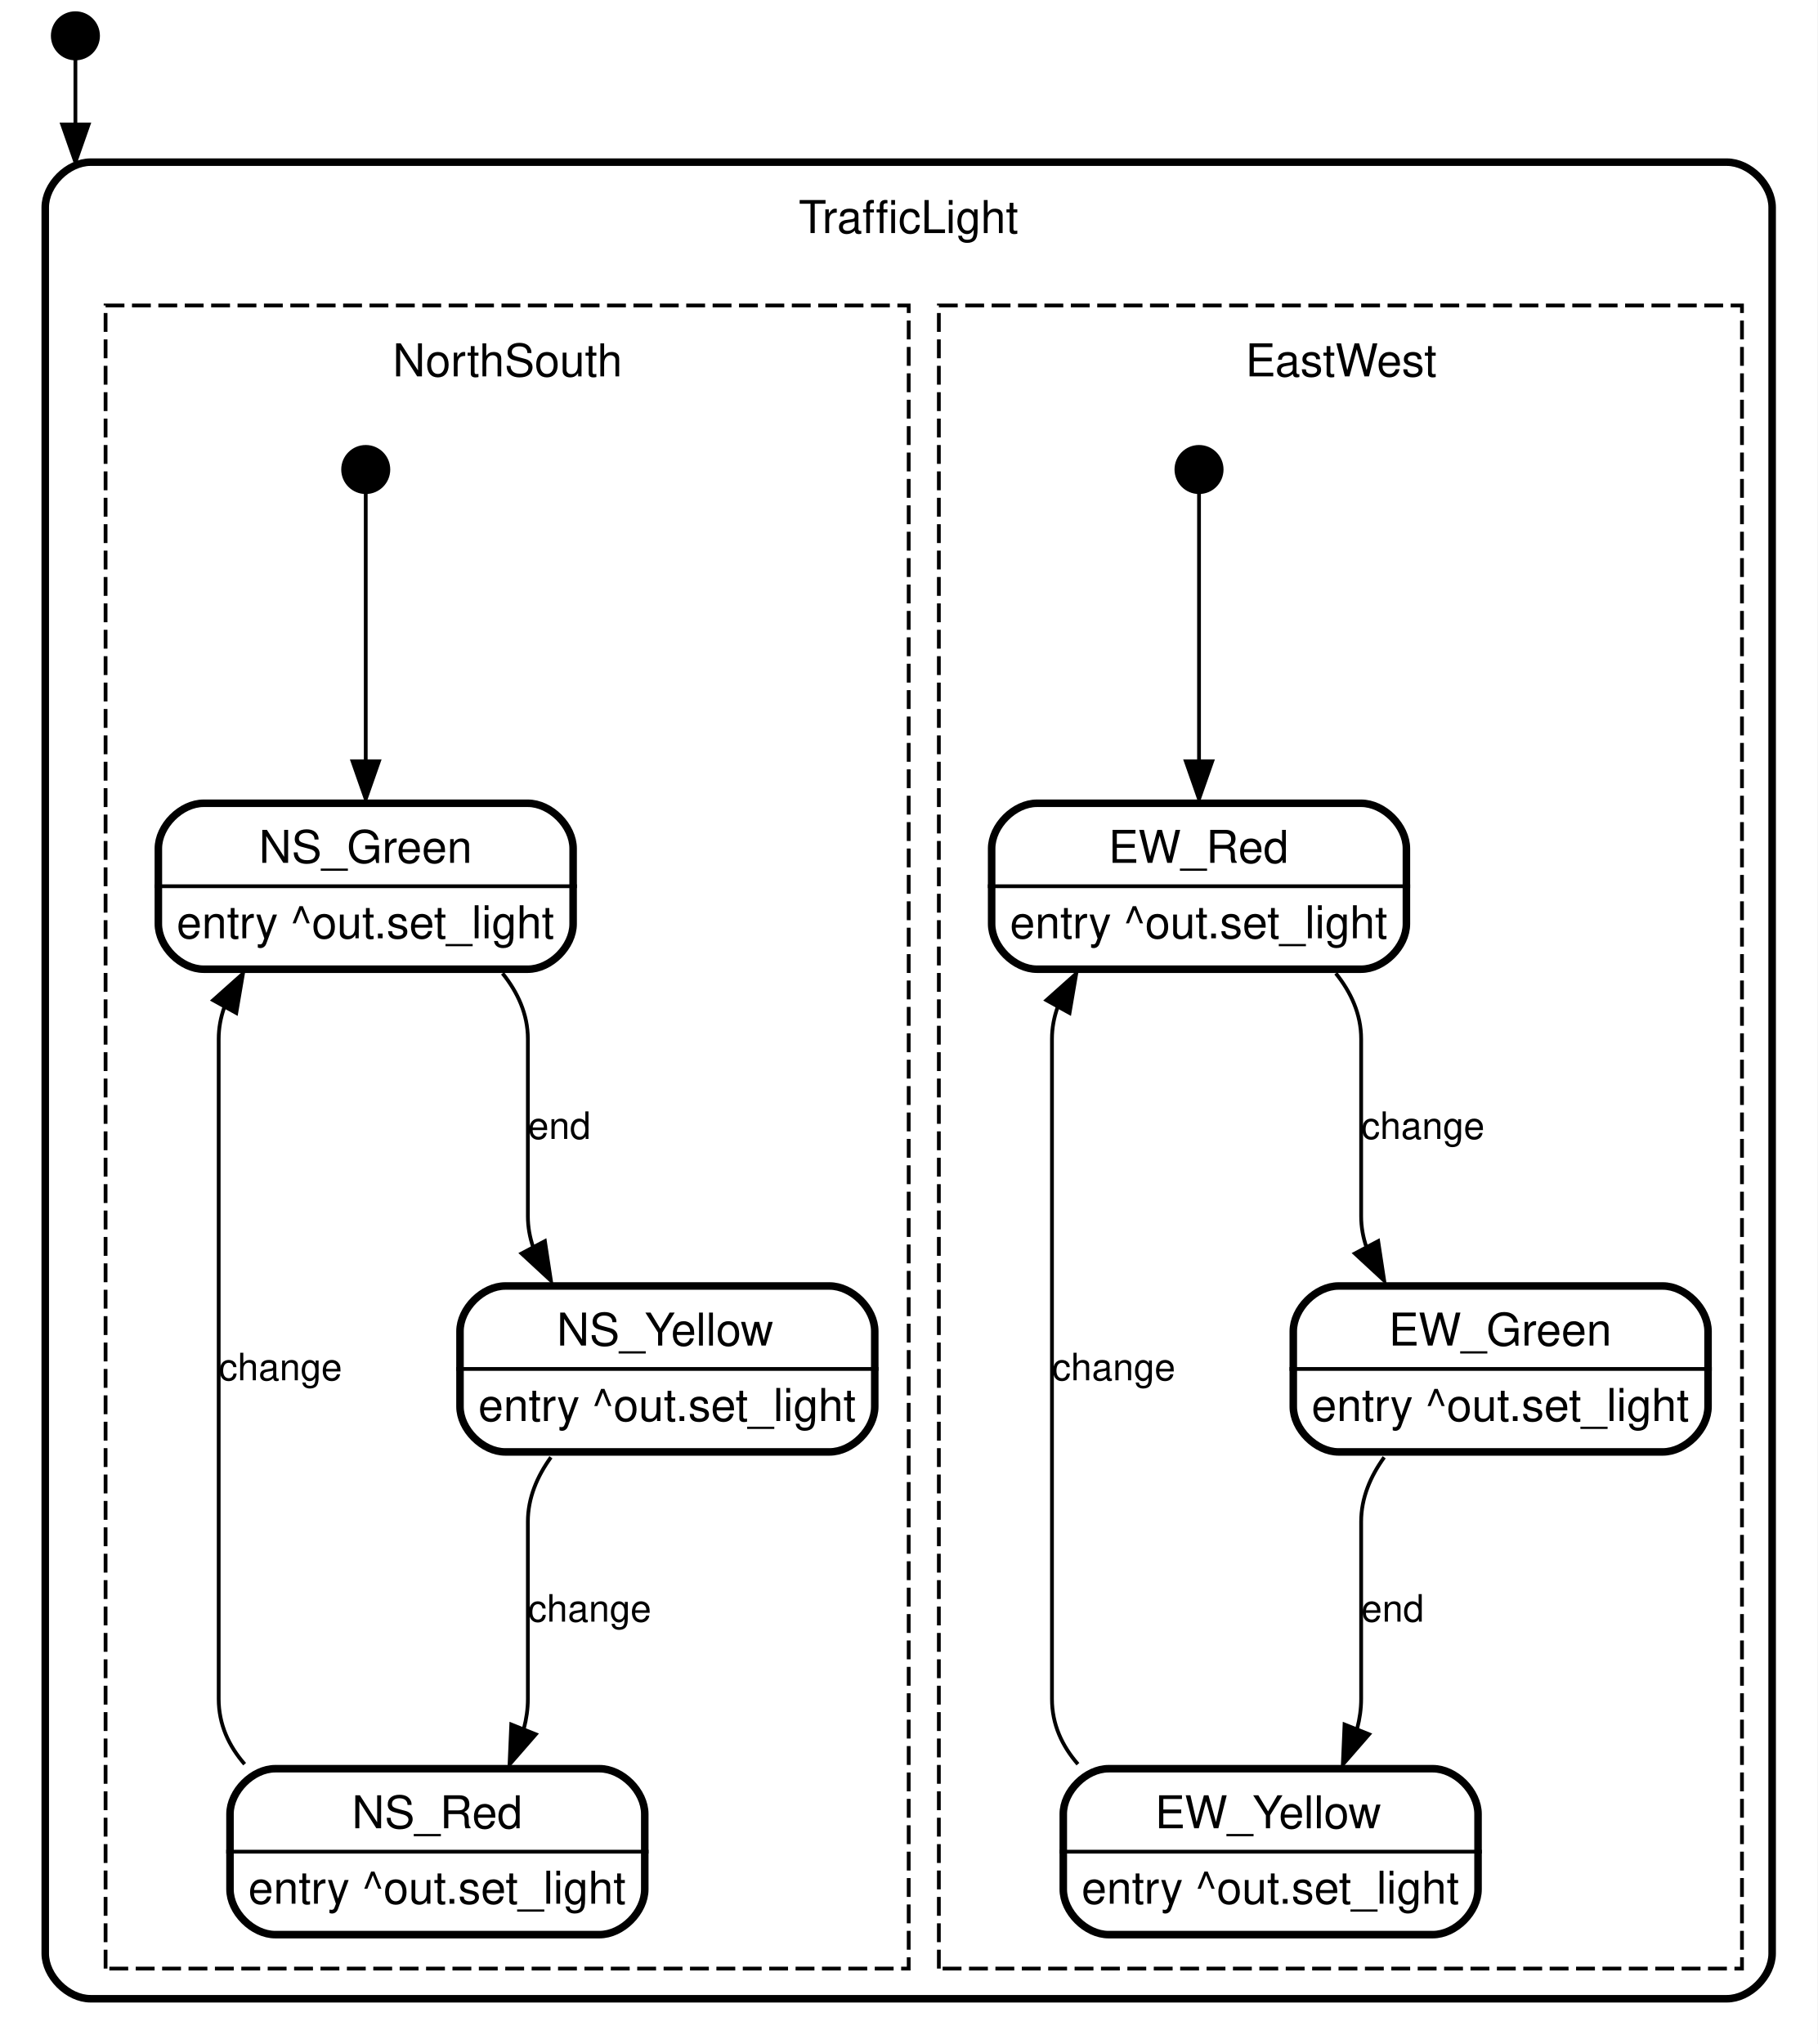
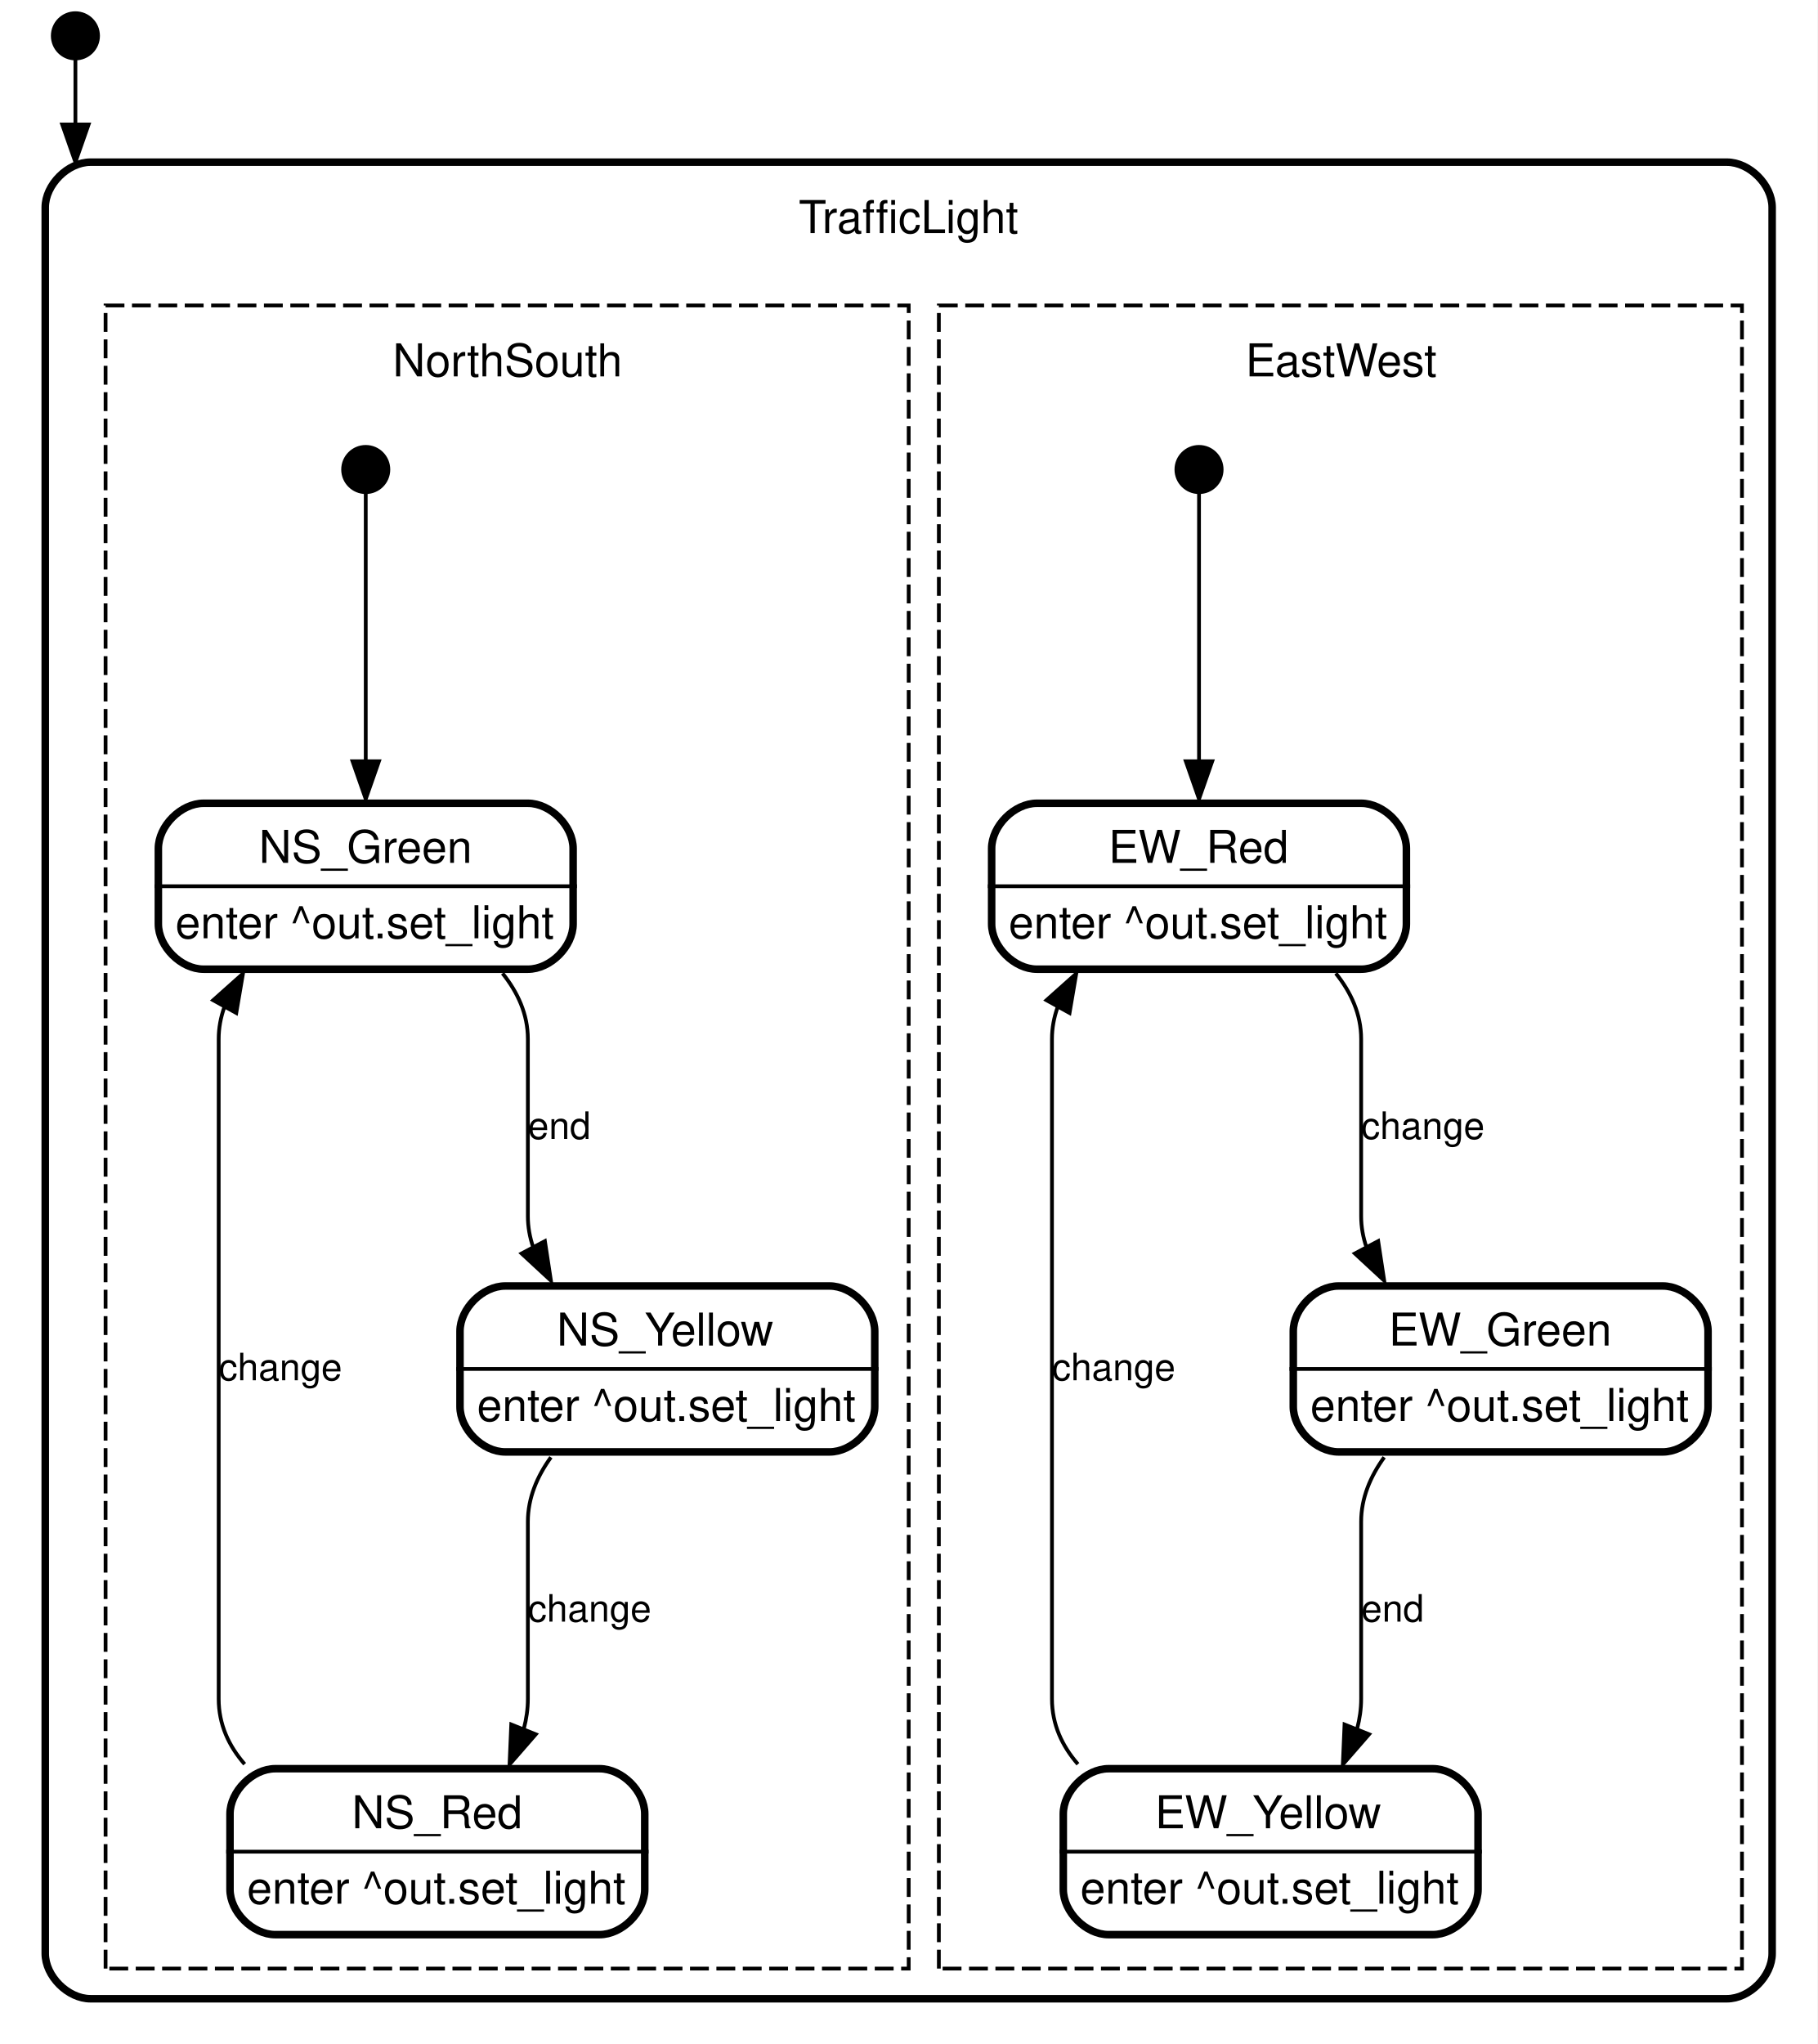
<svg xmlns="http://www.w3.org/2000/svg" width="482pt" height="542pt" viewBox="0.00 0.00 482.00 542.00">
  <g id="graph0" class="graph" transform="scale(1 1) rotate(0) translate(4 538)">
    <polygon fill="#ffffff" stroke="transparent" points="-4,4 -4,-538 478,-538 478,4 -4,4" />
    <g id="clust1" class="cluster">
      <path fill="none" stroke="#000000" stroke-width="2" d="M20,-8C20,-8 454,-8 454,-8 460,-8 466,-14 466,-20 466,-20 466,-483 466,-483 466,-489 460,-495 454,-495 454,-495 20,-495 20,-495 14,-495 8,-489 8,-483 8,-483 8,-20 8,-20 8,-14 14,-8 20,-8" />
      <text text-anchor="start" x="207.831" y="-476.2" font-family="Helvetica,sans-Serif" font-size="12.00" fill="#000000">TrafficLight</text>
    </g>
    <g id="clust2" class="cluster">
      <polygon fill="none" stroke="#000000" stroke-dasharray="5,2" points="245,-16 245,-457 458,-457 458,-16 245,-16" />
      <text text-anchor="start" x="326.33" y="-438.2" font-family="Helvetica,sans-Serif" font-size="12.00" fill="#000000">EastWest</text>
    </g>
    <g id="clust3" class="cluster">
      <polygon fill="none" stroke="#000000" stroke-dasharray="5,2" points="24,-16 24,-457 237,-457 237,-16 24,-16" />
      <text text-anchor="start" x="100.158" y="-438.2" font-family="Helvetica,sans-Serif" font-size="12.00" fill="#000000">NorthSouth</text>
    </g>
    <g id="node1" class="node">
      <ellipse fill="#000000" stroke="#000000" stroke-width="2" cx="16" cy="-528.5" rx="5.5" ry="5.5" />
    </g>
    <g id="edge1" class="edge">
      <path fill="none" stroke="#000000" d="M16,-522.953C16,-518.778 16,-512.504 16,-505.033" />
      <polygon fill="#000000" stroke="#000000" points="19.5,-504.997 16,-494.997 12.5,-504.997 19.5,-504.997" />
      <text text-anchor="middle" x="17.39" y="-506" font-family="Helvetica,sans-Serif" font-size="10.00" fill="#000000"> </text>
    </g>
    <g id="node4" class="node">
      <ellipse fill="#000000" stroke="#000000" stroke-width="2" cx="314" cy="-413.5" rx="5.5" ry="5.5" />
    </g>
    <g id="node7" class="node">
      <polygon fill="transparent" stroke="transparent" stroke-width="2" points="370,-326 258,-326 258,-280 370,-280 370,-326" />
      <text text-anchor="start" x="289.998" y="-309.2" font-family="Helvetica,sans-Serif" font-size="12.00" fill="#000000">EW_Red</text>
-       <text text-anchor="start" x="263.839" y="-289.2" font-family="Helvetica,sans-Serif" font-size="12.00" fill="#000000">entry ^out.set_light</text>
+       <text text-anchor="start" x="263.503" y="-289.2" font-family="Helvetica,sans-Serif" font-size="12.00" fill="#000000">enter ^out.set_light</text>
      <polygon fill="#000000" stroke="#000000" points="258,-303 258,-303 370,-303 370,-303 258,-303" />
      <path fill="none" stroke="#000000" stroke-width="2" d="M271,-281C271,-281 357,-281 357,-281 363,-281 369,-287 369,-293 369,-293 369,-313 369,-313 369,-319 363,-325 357,-325 357,-325 271,-325 271,-325 265,-325 259,-319 259,-313 259,-313 259,-293 259,-293 259,-287 265,-281 271,-281" />
    </g>
    <g id="edge2" class="edge">
      <path fill="none" stroke="#000000" d="M314,-407.829C314,-403.174 314,-396.41 314,-390.5 314,-390.5 314,-390.5 314,-343.5 314,-341.127 314,-338.676 314,-336.208" />
      <polygon fill="#000000" stroke="#000000" points="317.5,-336.131 314,-326.131 310.5,-336.131 317.5,-336.131" />
      <text text-anchor="middle" x="315.389" y="-364" font-family="Helvetica,sans-Serif" font-size="10.00" fill="#000000"> </text>
    </g>
    <g id="node5" class="node">
      <polygon fill="transparent" stroke="transparent" stroke-width="2" points="389,-70 277,-70 277,-24 389,-24 389,-70" />
      <text text-anchor="start" x="302.333" y="-53.2" font-family="Helvetica,sans-Serif" font-size="12.00" fill="#000000">EW_Yellow</text>
-       <text text-anchor="start" x="282.839" y="-33.2" font-family="Helvetica,sans-Serif" font-size="12.00" fill="#000000">entry ^out.set_light</text>
+       <text text-anchor="start" x="282.503" y="-33.2" font-family="Helvetica,sans-Serif" font-size="12.00" fill="#000000">enter ^out.set_light</text>
      <polygon fill="#000000" stroke="#000000" points="277,-47 277,-47 389,-47 389,-47 277,-47" />
      <path fill="none" stroke="#000000" stroke-width="2" d="M290,-25C290,-25 376,-25 376,-25 382,-25 388,-31 388,-37 388,-37 388,-57 388,-57 388,-63 382,-69 376,-69 376,-69 290,-69 290,-69 284,-69 278,-63 278,-57 278,-57 278,-37 278,-37 278,-31 284,-25 290,-25" />
    </g>
    <g id="edge3" class="edge">
      <path fill="none" stroke="#000000" d="M281.881,-70.203C277.677,-75.023 275,-80.745 275,-87.5 275,-262.5 275,-262.5 275,-262.5 275,-265.419 275.532,-268.209 276.472,-270.86" />
      <polygon fill="#000000" stroke="#000000" points="273.535,-272.78 281.44,-279.834 279.659,-269.39 273.535,-272.78" />
      <text text-anchor="start" x="275" y="-172" font-family="Helvetica,sans-Serif" font-size="10.00" fill="#000000">change   </text>
    </g>
    <g id="node6" class="node">
      <polygon fill="transparent" stroke="transparent" stroke-width="2" points="450,-198 338,-198 338,-152 450,-152 450,-198" />
      <text text-anchor="start" x="364.329" y="-181.2" font-family="Helvetica,sans-Serif" font-size="12.00" fill="#000000">EW_Green</text>
-       <text text-anchor="start" x="343.839" y="-161.2" font-family="Helvetica,sans-Serif" font-size="12.00" fill="#000000">entry ^out.set_light</text>
+       <text text-anchor="start" x="343.503" y="-161.2" font-family="Helvetica,sans-Serif" font-size="12.00" fill="#000000">enter ^out.set_light</text>
      <polygon fill="#000000" stroke="#000000" points="338,-175 338,-175 450,-175 450,-175 338,-175" />
      <path fill="none" stroke="#000000" stroke-width="2" d="M351,-153C351,-153 437,-153 437,-153 443,-153 449,-159 449,-165 449,-165 449,-185 449,-185 449,-191 443,-197 437,-197 437,-197 351,-197 351,-197 345,-197 339,-191 339,-185 339,-185 339,-165 339,-165 339,-159 345,-153 351,-153" />
    </g>
    <g id="edge4" class="edge">
      <path fill="none" stroke="#000000" d="M363.11,-151.575C359.459,-146.522 357,-140.786 357,-134.5 357,-134.5 357,-134.5 357,-87.5 357,-84.854 356.616,-82.229 355.946,-79.663" />
      <polygon fill="#000000" stroke="#000000" points="359.1,-78.124 352.143,-70.133 352.598,-80.719 359.1,-78.124" />
      <text text-anchor="start" x="357" y="-108" font-family="Helvetica,sans-Serif" font-size="10.00" fill="#000000">end   </text>
    </g>
    <g id="edge5" class="edge">
      <path fill="none" stroke="#000000" d="M350.281,-279.904C354.312,-274.876 357,-269.063 357,-262.5 357,-262.5 357,-262.5 357,-215.5 357,-212.652 357.505,-209.916 358.397,-207.306" />
      <polygon fill="#000000" stroke="#000000" points="361.514,-208.899 363.11,-198.425 355.331,-205.618 361.514,-208.899" />
      <text text-anchor="start" x="357" y="-236" font-family="Helvetica,sans-Serif" font-size="10.00" fill="#000000">change   </text>
    </g>
    <g id="node9" class="node">
      <ellipse fill="#000000" stroke="#000000" stroke-width="2" cx="93" cy="-413.5" rx="5.5" ry="5.5" />
    </g>
    <g id="node12" class="node">
      <polygon fill="transparent" stroke="transparent" stroke-width="2" points="149,-326 37,-326 37,-280 149,-280 149,-326" />
      <text text-anchor="start" x="64.661" y="-309.2" font-family="Helvetica,sans-Serif" font-size="12.00" fill="#000000">NS_Green</text>
-       <text text-anchor="start" x="42.839" y="-289.2" font-family="Helvetica,sans-Serif" font-size="12.00" fill="#000000">entry ^out.set_light</text>
+       <text text-anchor="start" x="42.503" y="-289.2" font-family="Helvetica,sans-Serif" font-size="12.00" fill="#000000">enter ^out.set_light</text>
      <polygon fill="#000000" stroke="#000000" points="37,-303 37,-303 149,-303 149,-303 37,-303" />
      <path fill="none" stroke="#000000" stroke-width="2" d="M50,-281C50,-281 136,-281 136,-281 142,-281 148,-287 148,-293 148,-293 148,-313 148,-313 148,-319 142,-325 136,-325 136,-325 50,-325 50,-325 44,-325 38,-319 38,-313 38,-313 38,-293 38,-293 38,-287 44,-281 50,-281" />
    </g>
    <g id="edge6" class="edge">
      <path fill="none" stroke="#000000" d="M93,-407.829C93,-403.174 93,-396.41 93,-390.5 93,-390.5 93,-390.5 93,-343.5 93,-341.127 93,-338.676 93,-336.208" />
      <polygon fill="#000000" stroke="#000000" points="96.5,-336.131 93,-326.131 89.5,-336.131 96.5,-336.131" />
      <text text-anchor="middle" x="94.389" y="-364" font-family="Helvetica,sans-Serif" font-size="10.00" fill="#000000"> </text>
    </g>
    <g id="node10" class="node">
      <polygon fill="transparent" stroke="transparent" stroke-width="2" points="168,-70 56,-70 56,-24 168,-24 168,-70" />
      <text text-anchor="start" x="89.33" y="-53.2" font-family="Helvetica,sans-Serif" font-size="12.00" fill="#000000">NS_Red</text>
-       <text text-anchor="start" x="61.839" y="-33.2" font-family="Helvetica,sans-Serif" font-size="12.00" fill="#000000">entry ^out.set_light</text>
+       <text text-anchor="start" x="61.503" y="-33.2" font-family="Helvetica,sans-Serif" font-size="12.00" fill="#000000">enter ^out.set_light</text>
      <polygon fill="#000000" stroke="#000000" points="56,-47 56,-47 168,-47 168,-47 56,-47" />
      <path fill="none" stroke="#000000" stroke-width="2" d="M69,-25C69,-25 155,-25 155,-25 161,-25 167,-31 167,-37 167,-37 167,-57 167,-57 167,-63 161,-69 155,-69 155,-69 69,-69 69,-69 63,-69 57,-63 57,-57 57,-57 57,-37 57,-37 57,-31 63,-25 69,-25" />
    </g>
    <g id="edge7" class="edge">
      <path fill="none" stroke="#000000" d="M60.881,-70.203C56.677,-75.023 54,-80.745 54,-87.5 54,-262.5 54,-262.5 54,-262.5 54,-265.419 54.532,-268.209 55.472,-270.86" />
      <polygon fill="#000000" stroke="#000000" points="52.535,-272.78 60.44,-279.834 58.659,-269.39 52.535,-272.78" />
      <text text-anchor="start" x="54" y="-172" font-family="Helvetica,sans-Serif" font-size="10.00" fill="#000000">change   </text>
    </g>
    <g id="node11" class="node">
      <polygon fill="transparent" stroke="transparent" stroke-width="2" points="229,-198 117,-198 117,-152 229,-152 229,-198" />
      <text text-anchor="start" x="143.665" y="-181.2" font-family="Helvetica,sans-Serif" font-size="12.00" fill="#000000">NS_Yellow</text>
-       <text text-anchor="start" x="122.839" y="-161.2" font-family="Helvetica,sans-Serif" font-size="12.00" fill="#000000">entry ^out.set_light</text>
+       <text text-anchor="start" x="122.503" y="-161.2" font-family="Helvetica,sans-Serif" font-size="12.00" fill="#000000">enter ^out.set_light</text>
      <polygon fill="#000000" stroke="#000000" points="117,-175 117,-175 229,-175 229,-175 117,-175" />
      <path fill="none" stroke="#000000" stroke-width="2" d="M130,-153C130,-153 216,-153 216,-153 222,-153 228,-159 228,-165 228,-165 228,-185 228,-185 228,-191 222,-197 216,-197 216,-197 130,-197 130,-197 124,-197 118,-191 118,-185 118,-185 118,-165 118,-165 118,-159 124,-153 130,-153" />
    </g>
    <g id="edge8" class="edge">
      <path fill="none" stroke="#000000" d="M142.11,-151.575C138.459,-146.522 136,-140.786 136,-134.5 136,-134.5 136,-134.5 136,-87.5 136,-84.854 135.616,-82.229 134.946,-79.663" />
      <polygon fill="#000000" stroke="#000000" points="138.1,-78.124 131.143,-70.133 131.598,-80.719 138.1,-78.124" />
      <text text-anchor="start" x="136" y="-108" font-family="Helvetica,sans-Serif" font-size="10.00" fill="#000000">change   </text>
    </g>
    <g id="edge9" class="edge">
      <path fill="none" stroke="#000000" d="M129.281,-279.904C133.312,-274.876 136,-269.063 136,-262.5 136,-262.5 136,-262.5 136,-215.5 136,-212.652 136.505,-209.916 137.397,-207.306" />
      <polygon fill="#000000" stroke="#000000" points="140.514,-208.899 142.11,-198.425 134.331,-205.618 140.514,-208.899" />
      <text text-anchor="start" x="136" y="-236" font-family="Helvetica,sans-Serif" font-size="10.00" fill="#000000">end   </text>
    </g>
  </g>
</svg>
